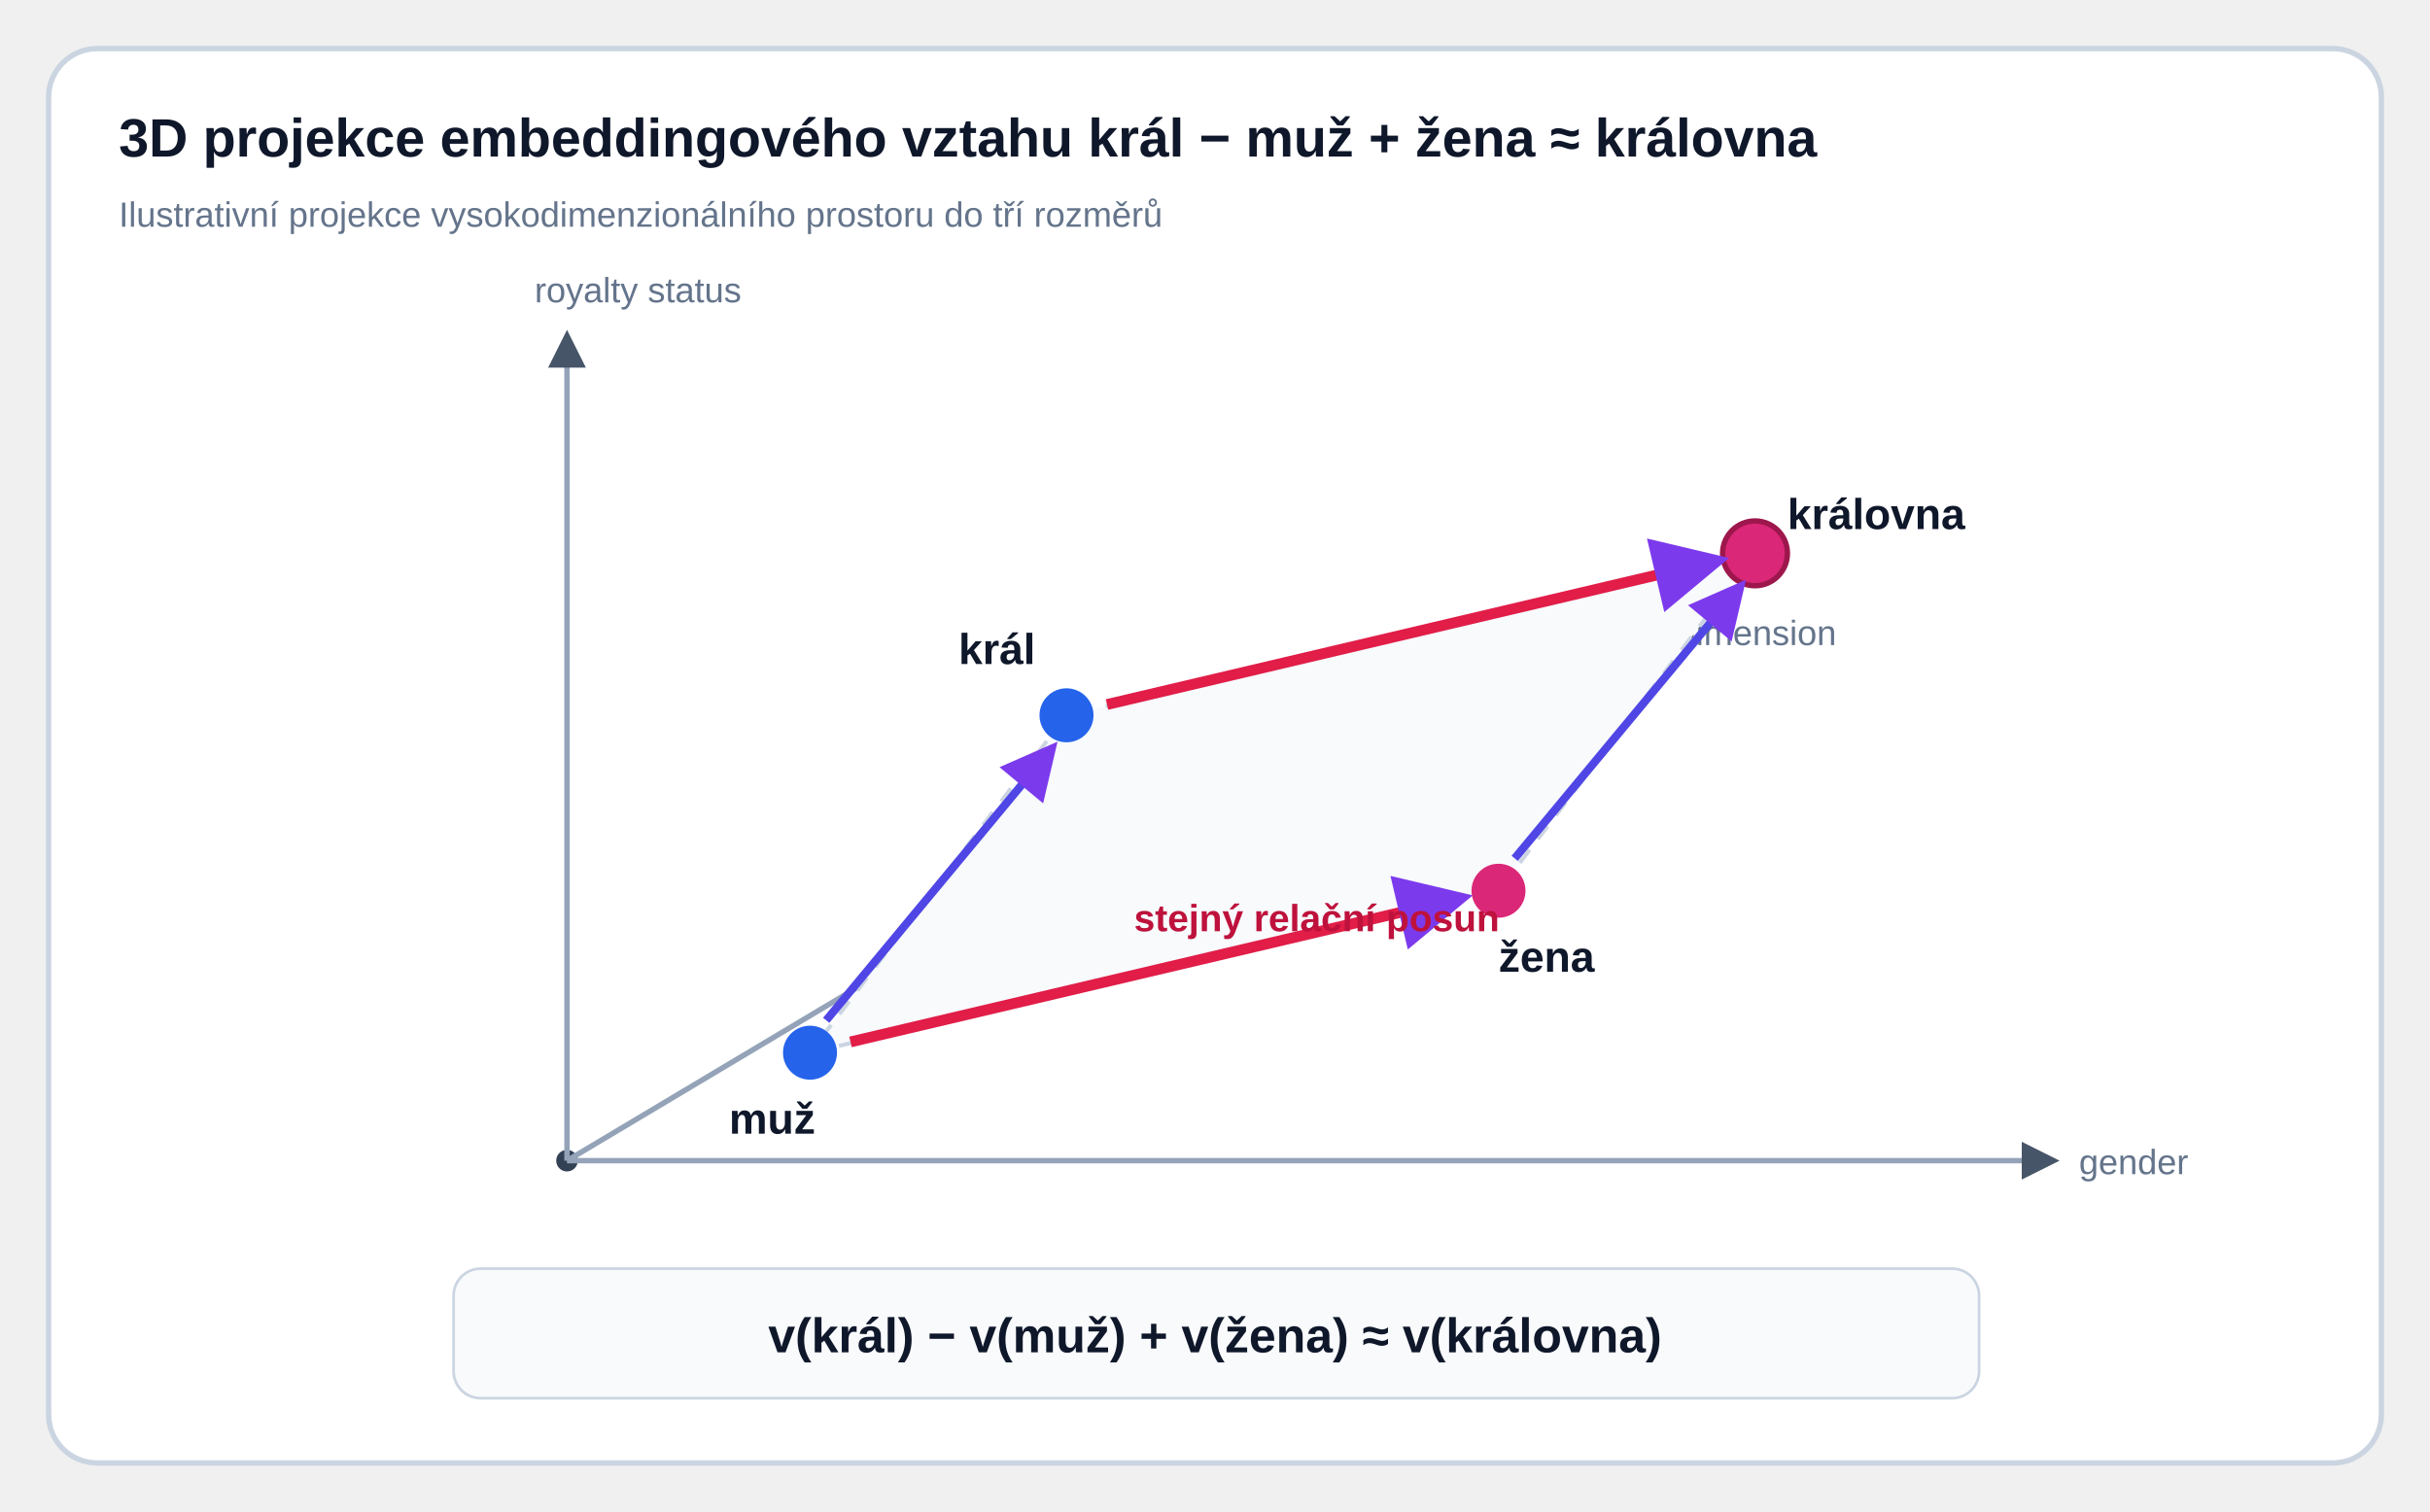
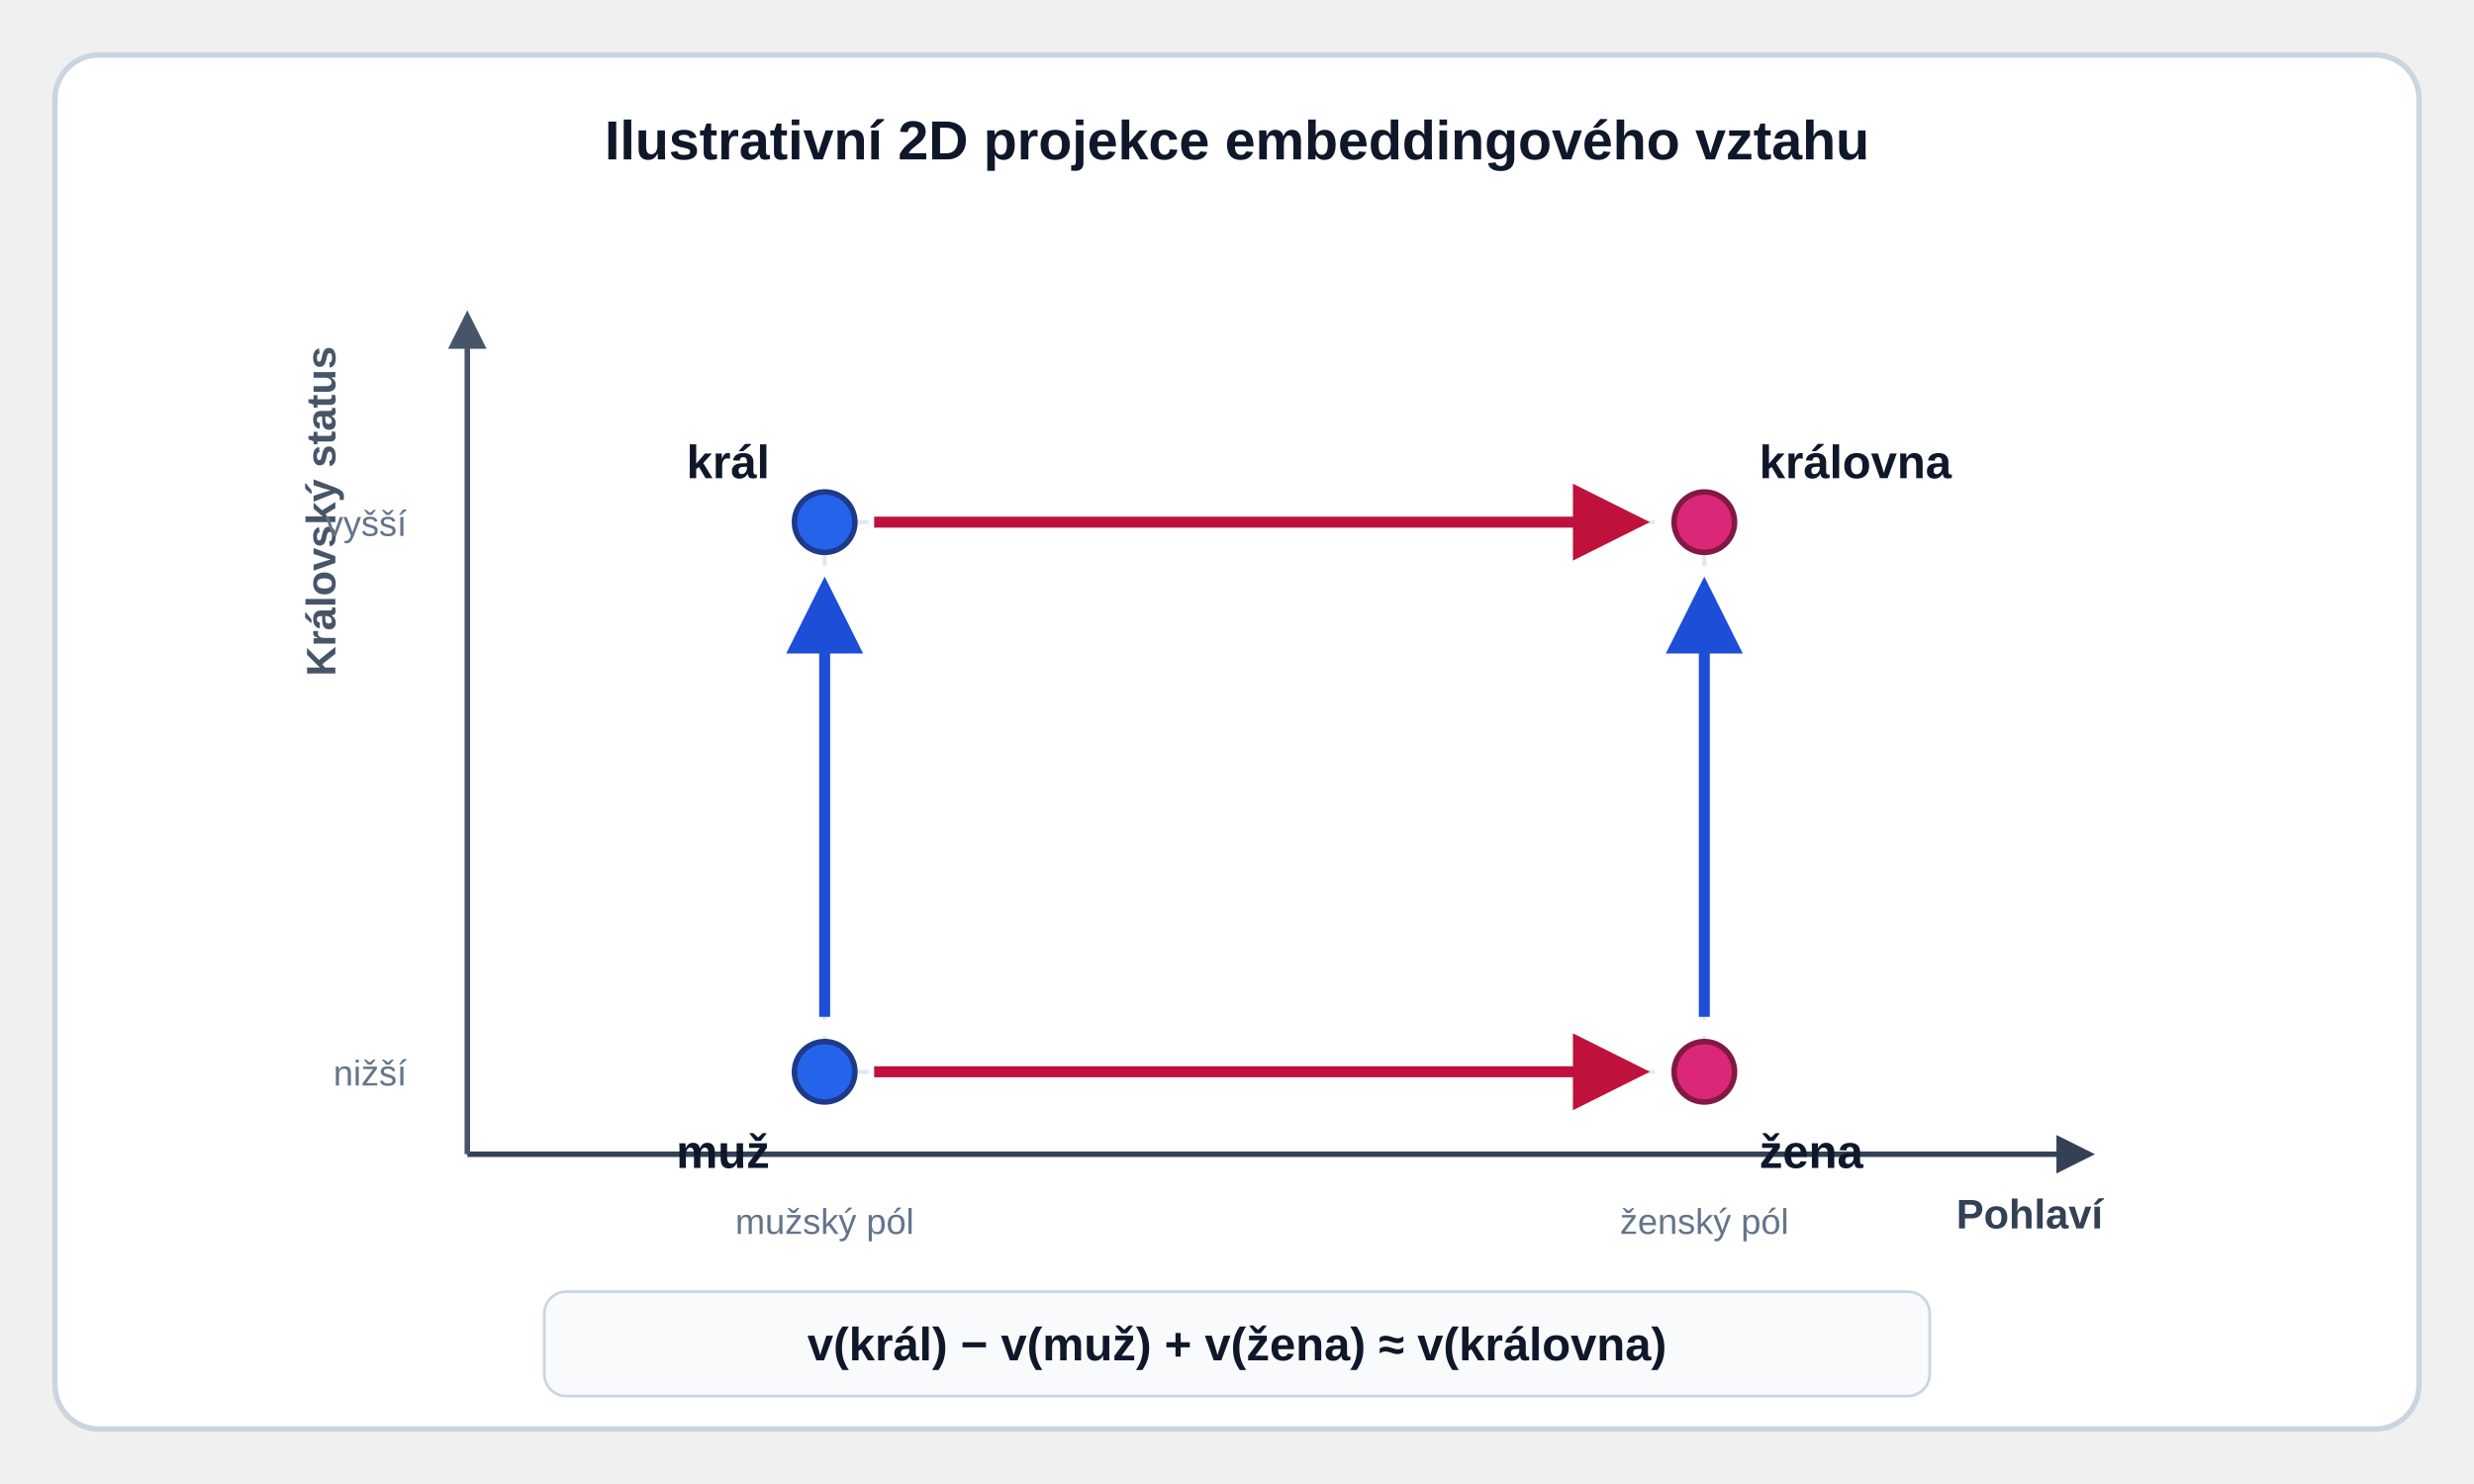
- <svg xmlns="http://www.w3.org/2000/svg" viewBox="0 0 900 560" width="900" height="560">
+ <svg xmlns="http://www.w3.org/2000/svg" viewBox="0 0 900 540" width="900" height="540">
  <defs>
-     <marker id="arrow" viewBox="0 0 10 10" refX="8" refY="5" markerWidth="7" markerHeight="7" orient="auto-start-reverse">
-       <path d="M0,0 L10,5 L0,10 z" fill="#475569" />
+     <marker id="arrow-x" viewBox="0 0 10 10" refX="8.5" refY="5" markerWidth="7" markerHeight="7" orient="auto">
+       <path d="M0 0 L10 5 L0 10 Z" fill="#334155" />
    </marker>
-     <marker id="relation" viewBox="0 0 10 10" refX="8" refY="5" markerWidth="7" markerHeight="7" orient="auto-start-reverse">
-       <path d="M0,0 L10,5 L0,10 z" fill="#7c3aed" />
+     <marker id="arrow-y" viewBox="0 0 10 10" refX="8.5" refY="5" markerWidth="7" markerHeight="7" orient="auto">
+       <path d="M0 0 L10 5 L0 10 Z" fill="#475569" />
+     </marker>
+     <marker id="relation-h" viewBox="0 0 10 10" refX="8.5" refY="5" markerWidth="7" markerHeight="7" orient="auto">
+       <path d="M0 0 L10 5 L0 10 Z" fill="#be123c" />
+     </marker>
+     <marker id="relation-v" viewBox="0 0 10 10" refX="8.5" refY="5" markerWidth="7" markerHeight="7" orient="auto">
+       <path d="M0 0 L10 5 L0 10 Z" fill="#1d4ed8" />
    </marker>
  </defs>
-   <rect x="18" y="18" width="864" height="524" rx="18" fill="#ffffff" stroke="#cbd5e1" stroke-width="2" />
-   <text x="44" y="58" font-family="Carlito,Arial,sans-serif" font-size="20" font-weight="700" fill="#0f172a">3D projekce embeddingového vztahu král − muž + žena ≈ královna</text>
-   <text x="44" y="84" font-family="Carlito,Arial,sans-serif" font-size="13" fill="#64748b">Ilustrativní projekce vysokodimenzionálního prostoru do tří rozměrů</text>
-   <circle cx="210" cy="430" r="4" fill="#334155" />
-   <line x1="210" y1="430" x2="760" y2="430" stroke="#94a3b8" stroke-width="2" marker-end="url(#arrow)" />
-   <line x1="210" y1="430" x2="210" y2="125" stroke="#94a3b8" stroke-width="2" marker-end="url(#arrow)" />
-   <line x1="210" y1="430" x2="520" y2="245" stroke="#94a3b8" stroke-width="2" marker-end="url(#arrow)" />
-   <text x="770" y="435" font-family="Carlito,Arial,sans-serif" font-size="13" fill="#64748b">gender</text>
-   <text x="198" y="112" font-family="Carlito,Arial,sans-serif" font-size="13" fill="#64748b">royalty status</text>
-   <text x="532" y="239" font-family="Carlito,Arial,sans-serif" font-size="13" fill="#64748b">other semantic dimension</text>
-   <polygon points="300,390 555,330 650,205 395,265" fill="#f8fafc" stroke="#cbd5e1" stroke-width="1.5" stroke-dasharray="6 5" />
-   <circle cx="300" cy="390" r="10" fill="#2563eb" />
-   <circle cx="555" cy="330" r="10" fill="#db2777" />
-   <circle cx="395" cy="265" r="10" fill="#2563eb" />
-   <circle cx="650" cy="205" r="12" fill="#db2777" stroke="#9d174d" stroke-width="2" />
-   <g font-family="Carlito,Arial,sans-serif" font-size="16" font-weight="700" fill="#0f172a">
-     <text x="270" y="420">muž</text>
-     <text x="555" y="360">žena</text>
-     <text x="355" y="246">král</text>
-     <text x="662" y="196">královna</text>
+   <rect x="20" y="20" width="860" height="500" rx="16" fill="#ffffff" stroke="#cbd5e1" stroke-width="2" />
+   <g font-family="Carlito, Arial, sans-serif">
+     <text x="450" y="58" text-anchor="middle" font-size="20" font-weight="700" fill="#0f172a">Ilustrativní 2D projekce embeddingového vztahu</text>
+     <line x1="170" y1="420" x2="760" y2="420" stroke="#334155" stroke-width="2" marker-end="url(#arrow-x)" />
+     <line x1="170" y1="420" x2="170" y2="115" stroke="#475569" stroke-width="2" marker-end="url(#arrow-y)" />
+     <text x="765" y="447" text-anchor="end" font-size="15" font-weight="700" fill="#334155">Pohlaví</text>
+     <text x="122" y="126" transform="rotate(-90 122 126)" text-anchor="end" font-size="15" font-weight="700" fill="#475569">Královský status</text>
+     <line x1="300" y1="190" x2="300" y2="390" stroke="#e2e8f0" stroke-width="1.5" stroke-dasharray="5 6" />
+     <line x1="620" y1="190" x2="620" y2="390" stroke="#e2e8f0" stroke-width="1.5" stroke-dasharray="5 6" />
+     <line x1="300" y1="190" x2="620" y2="190" stroke="#e2e8f0" stroke-width="1.5" stroke-dasharray="5 6" />
+     <line x1="300" y1="390" x2="620" y2="390" stroke="#e2e8f0" stroke-width="1.5" stroke-dasharray="5 6" />
+     <line x1="318" y1="390" x2="596" y2="390" stroke="#be123c" stroke-width="4" marker-end="url(#relation-h)" />
+     <line x1="318" y1="190" x2="596" y2="190" stroke="#be123c" stroke-width="4" marker-end="url(#relation-h)" />
+     <line x1="300" y1="370" x2="300" y2="214" stroke="#1d4ed8" stroke-width="4" marker-end="url(#relation-v)" />
+     <line x1="620" y1="370" x2="620" y2="214" stroke="#1d4ed8" stroke-width="4" marker-end="url(#relation-v)" />
+     <circle cx="300" cy="390" r="11" fill="#2563eb" stroke="#1e3a8a" stroke-width="2" />
+     <circle cx="620" cy="390" r="11" fill="#db2777" stroke="#831843" stroke-width="2" />
+     <circle cx="300" cy="190" r="11" fill="#2563eb" stroke="#1e3a8a" stroke-width="2" />
+     <circle cx="620" cy="190" r="11" fill="#db2777" stroke="#831843" stroke-width="2" />
+     <g font-size="17" font-weight="700" fill="#0f172a">
+       <text x="280" y="425" text-anchor="end">muž</text>
+       <text x="640" y="425">žena</text>
+       <text x="280" y="174" text-anchor="end">král</text>
+       <text x="640" y="174">královna</text>
+     </g>
+     <g font-size="13" fill="#64748b">
+       <text x="300" y="449" text-anchor="middle">mužský pól</text>
+       <text x="620" y="449" text-anchor="middle">ženský pól</text>
+       <text x="148" y="395" text-anchor="end">nižší</text>
+       <text x="148" y="195" text-anchor="end">vyšší</text>
+     </g>
+     <rect x="198" y="470" width="504" height="38" rx="8" fill="#f8fafc" stroke="#cbd5e1" />
+     <text x="450" y="495" text-anchor="middle" font-size="17" font-weight="700" fill="#0f172a">v(král) − v(muž) + v(žena) ≈ v(královna)</text>
  </g>
-   <line x1="315" y1="386" x2="540" y2="333" stroke="#e11d48" stroke-width="4" marker-end="url(#relation)" />
-   <line x1="410" y1="261" x2="635" y2="208" stroke="#e11d48" stroke-width="4" marker-end="url(#relation)" />
-   <text x="420" y="345" font-family="Carlito,Arial,sans-serif" font-size="14" font-weight="700" fill="#be123c">stejný relační posun</text>
-   <line x1="306" y1="378" x2="389" y2="278" stroke="#4f46e5" stroke-width="3" marker-end="url(#relation)" />
-   <line x1="561" y1="318" x2="644" y2="218" stroke="#4f46e5" stroke-width="3" marker-end="url(#relation)" />
-   <rect x="168" y="470" width="565" height="48" rx="10" fill="#f8fafc" stroke="#cbd5e1" />
-   <text x="450" y="501" text-anchor="middle" font-family="Carlito,Arial,sans-serif" font-size="18" font-weight="700" fill="#0f172a">v(král) − v(muž) + v(žena) ≈ v(královna)</text>
</svg>
